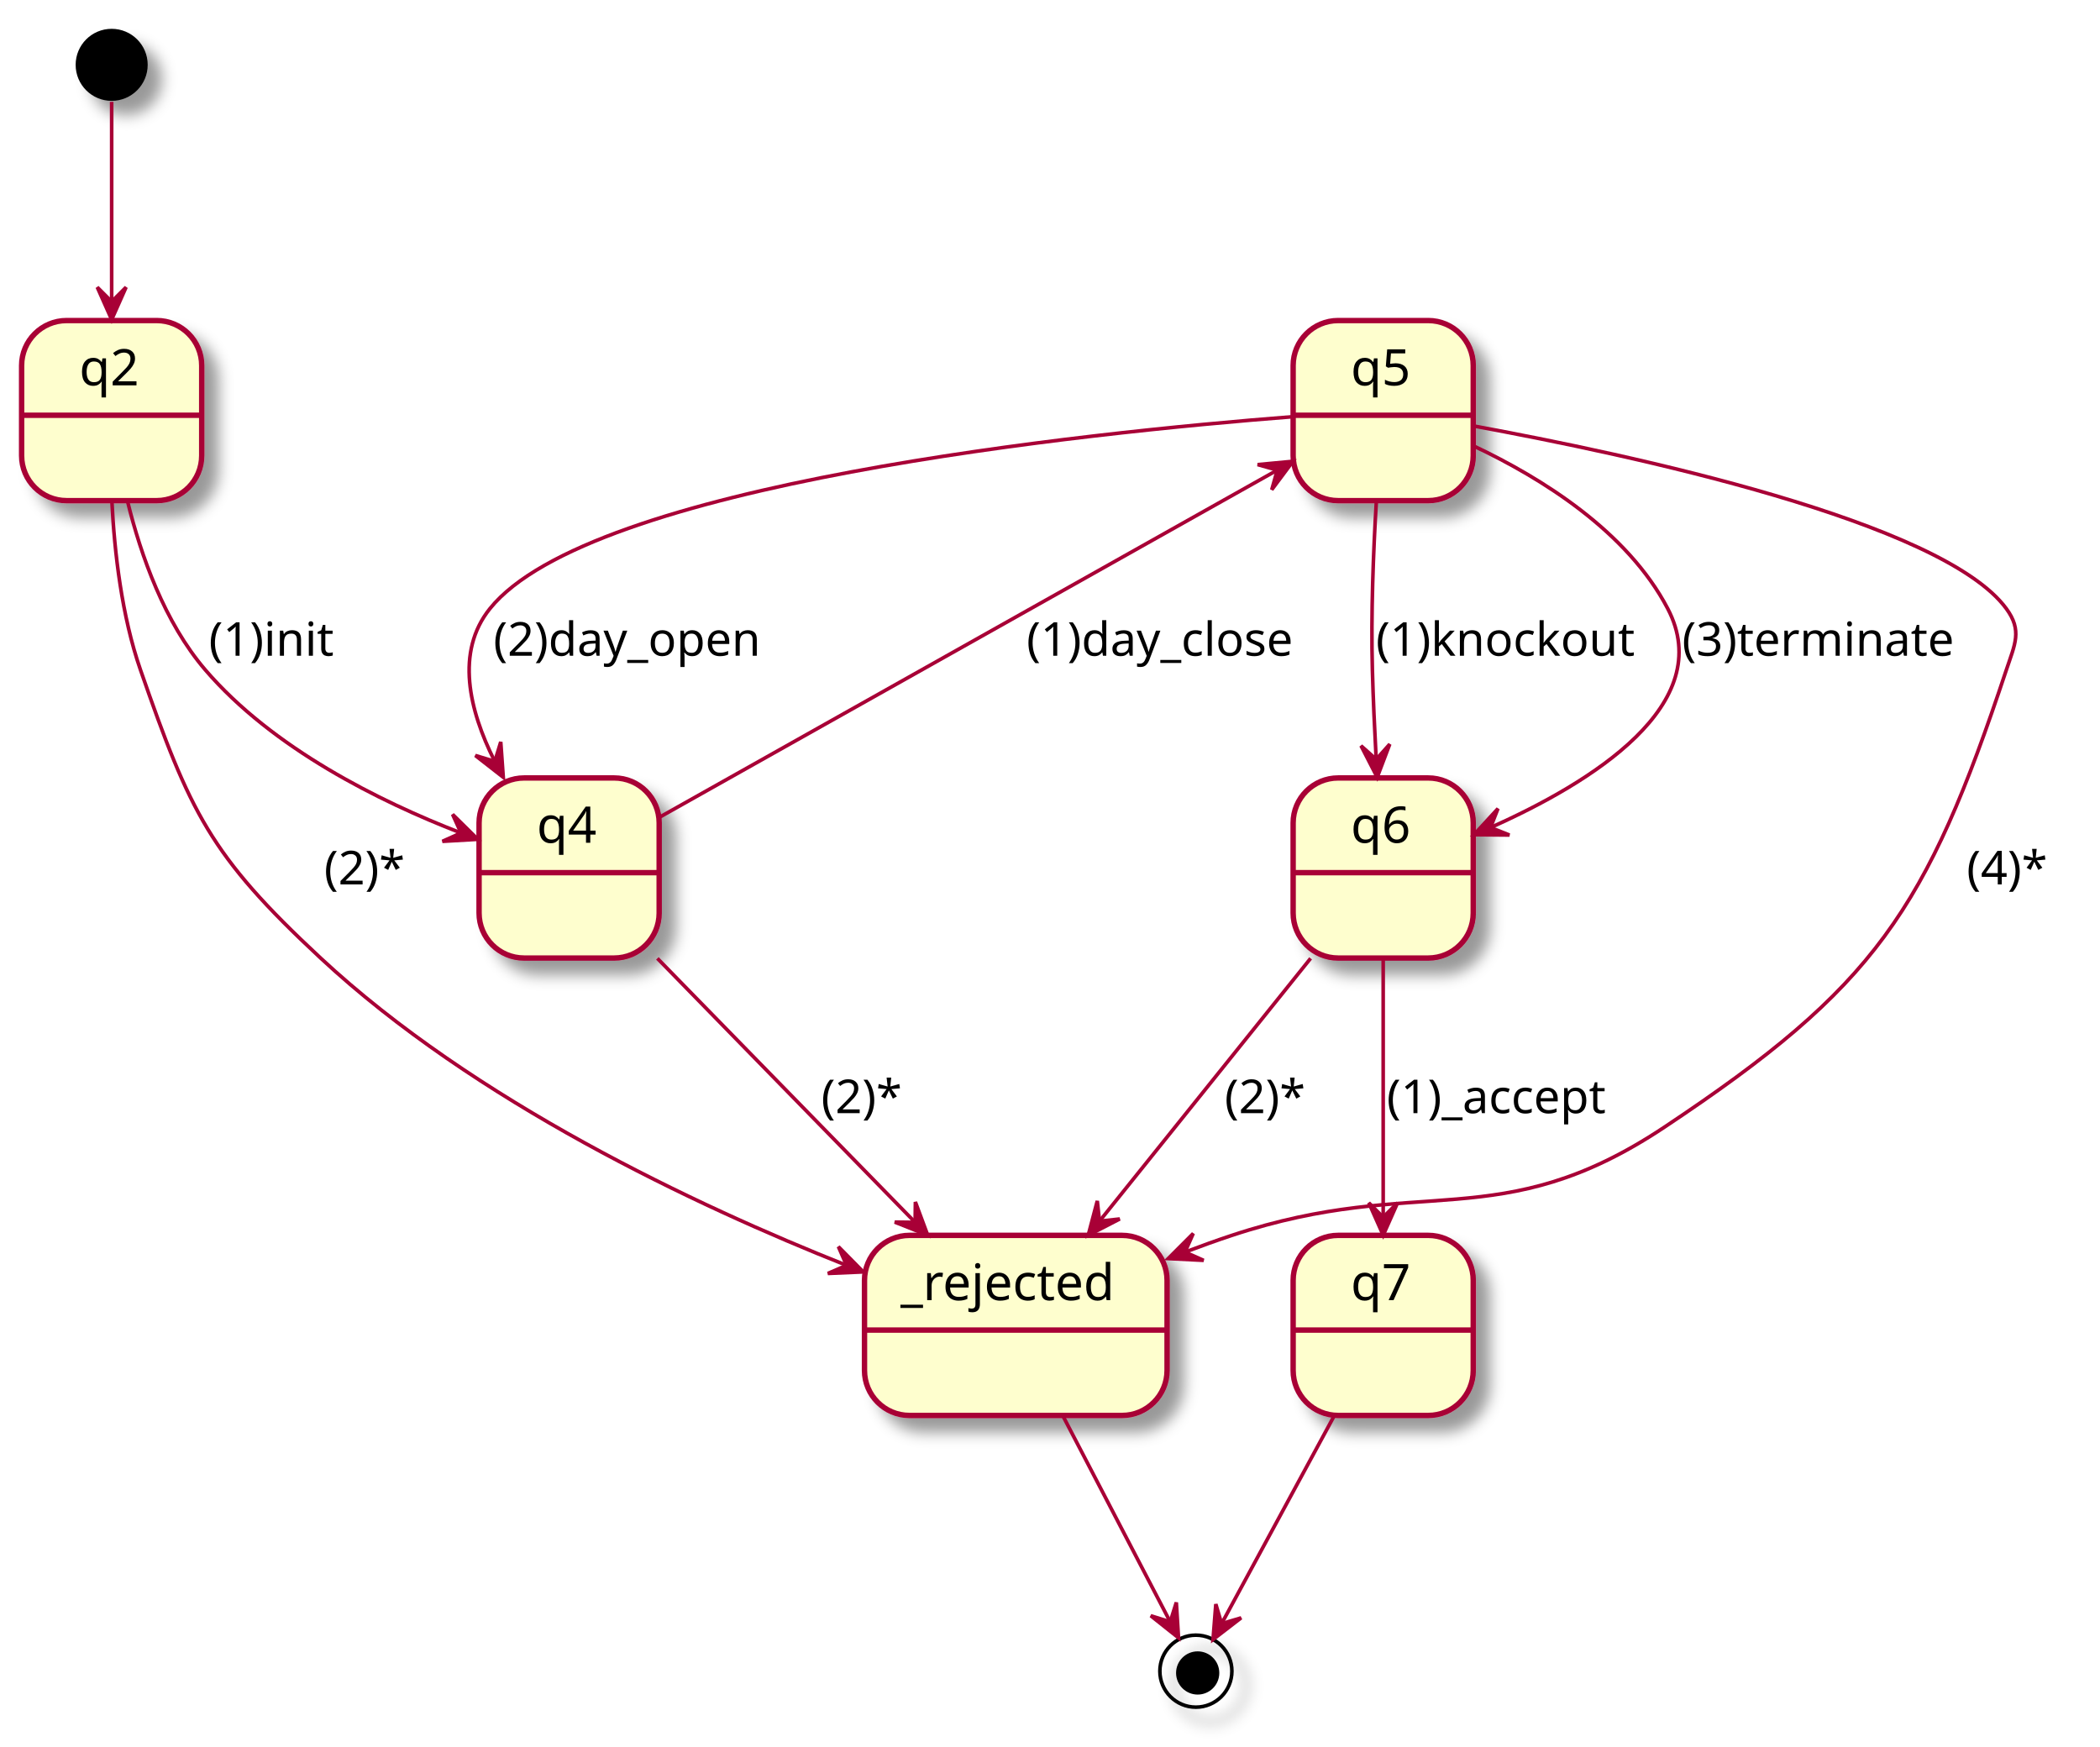
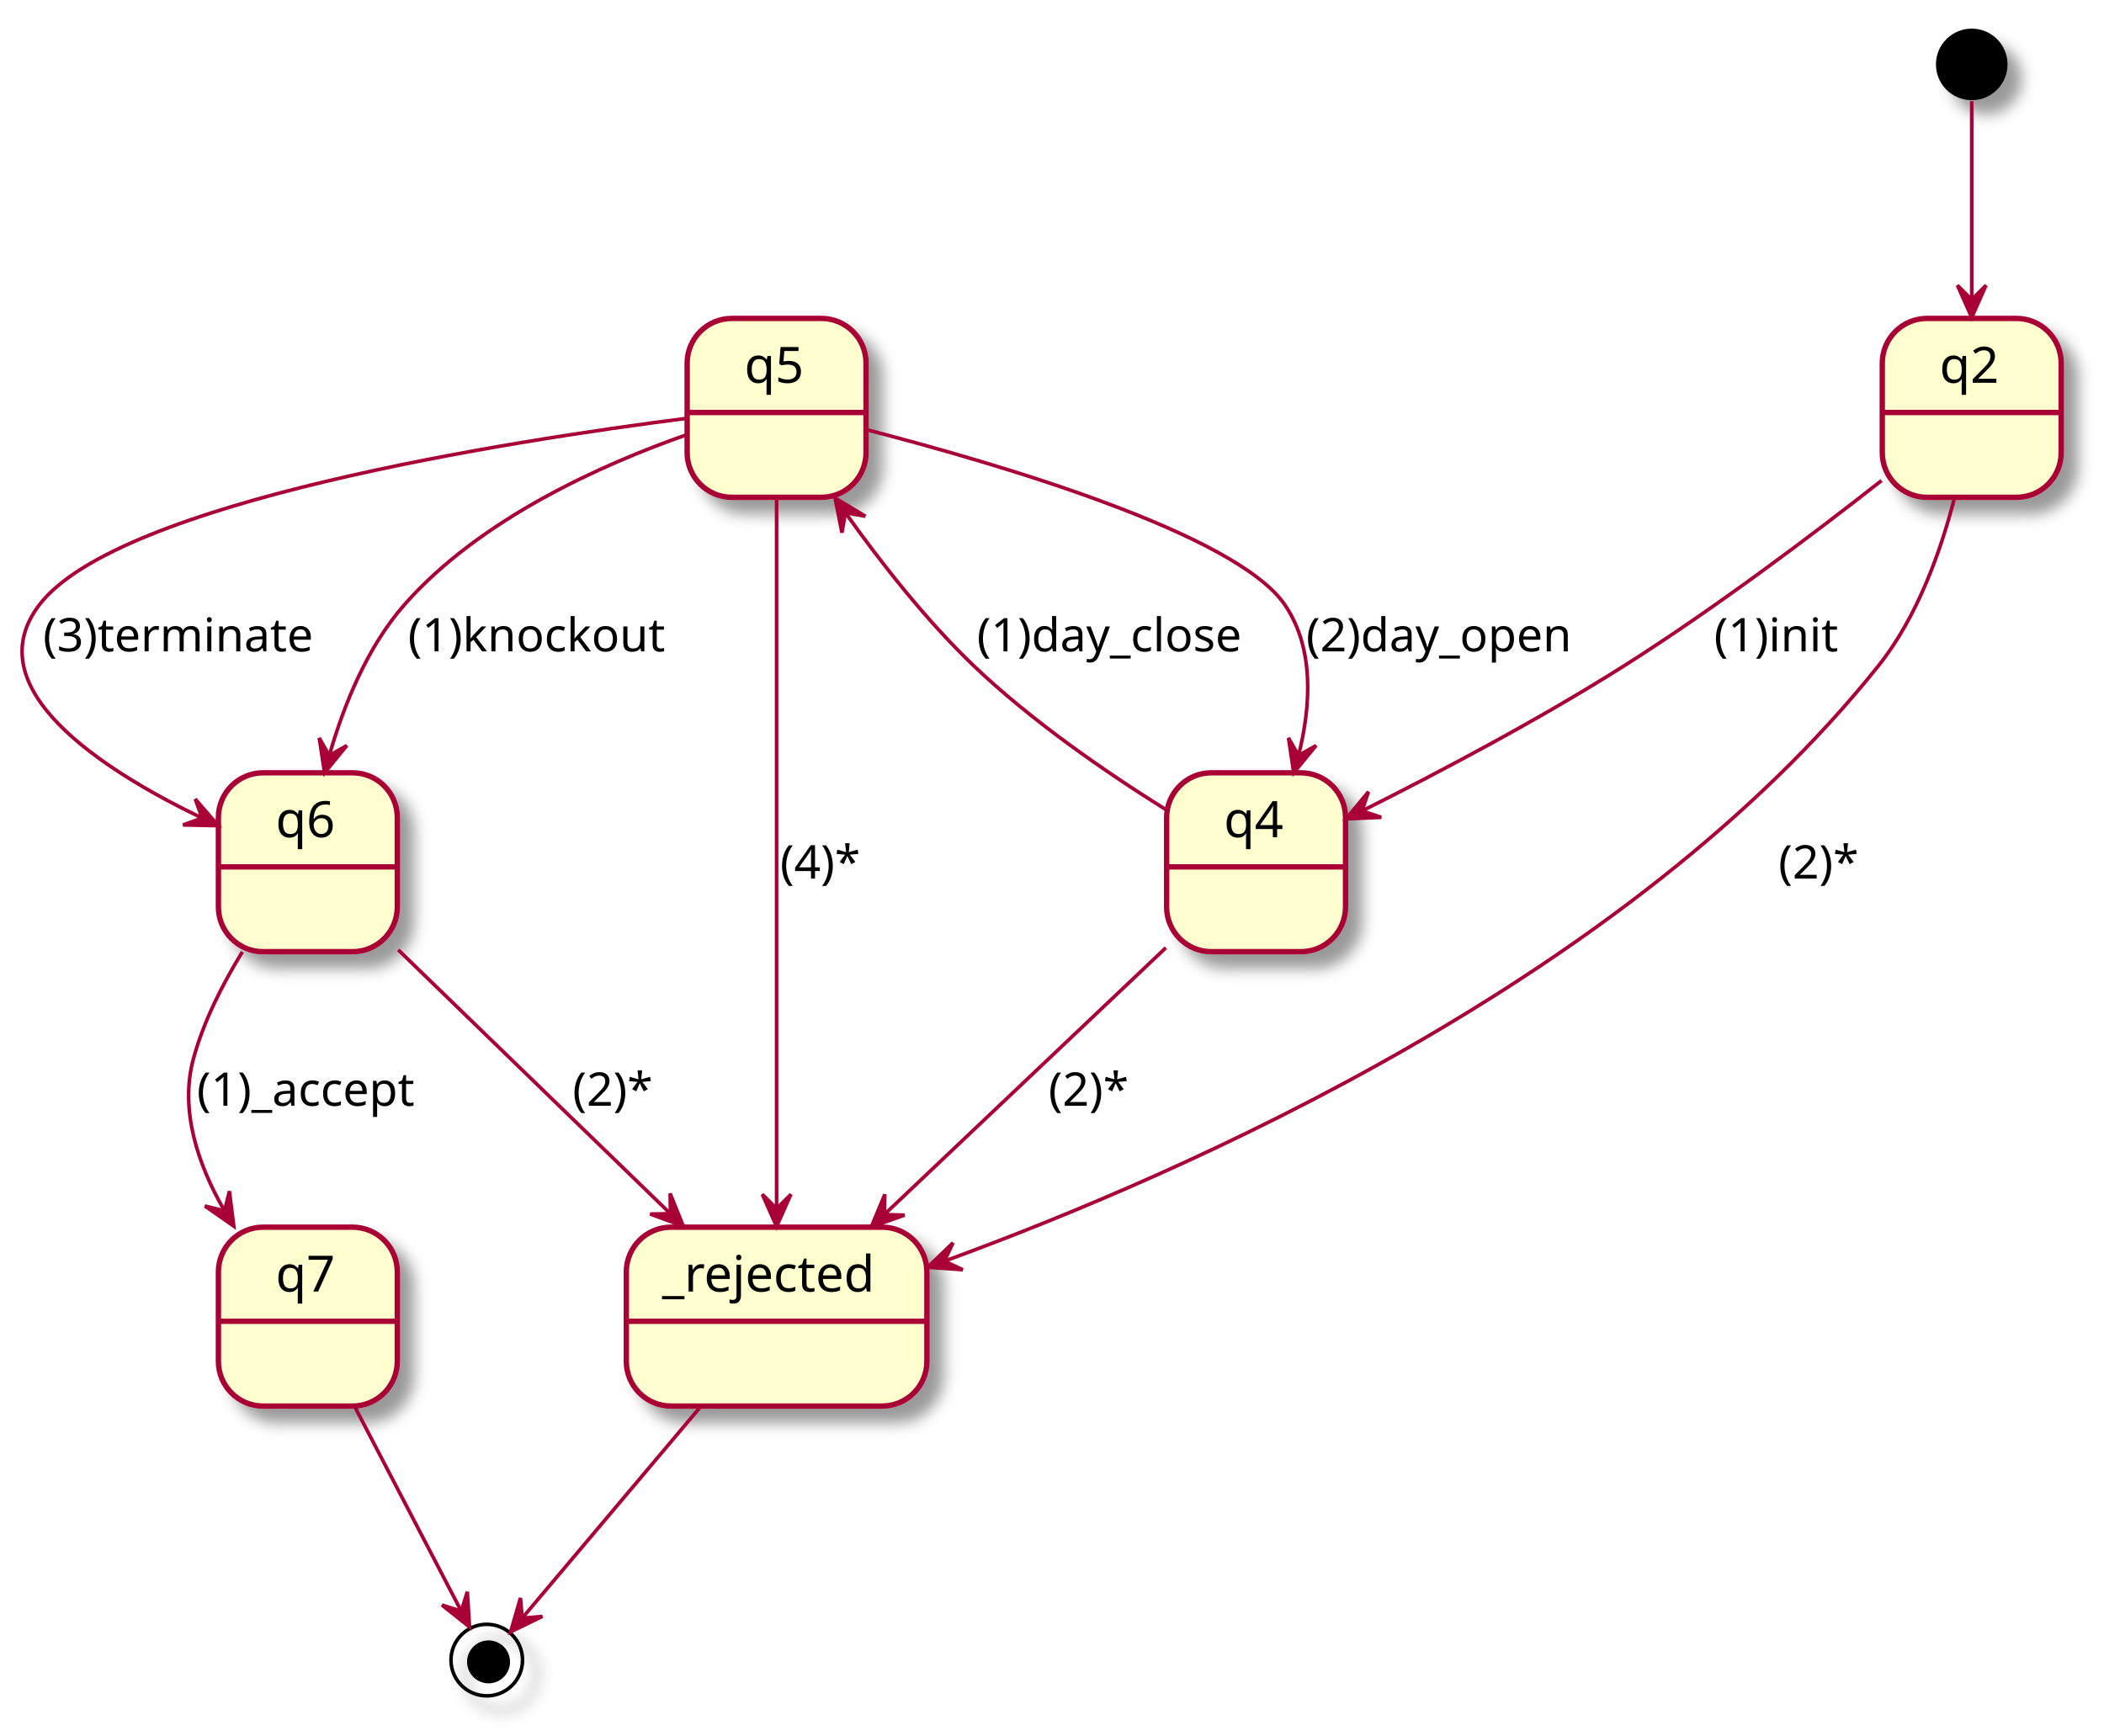
- <svg xmlns="http://www.w3.org/2000/svg" contentScriptType="application/ecmascript" contentStyleType="text/css" height="485px" preserveAspectRatio="none" style="width:583px;height:485px;" version="1.1" viewBox="0 0 583 485" width="583px" zoomAndPan="magnify">
+ <svg xmlns="http://www.w3.org/2000/svg" contentScriptType="application/ecmascript" contentStyleType="text/css" height="485px" preserveAspectRatio="none" style="width:588px;height:485px;" version="1.1" viewBox="0 0 588 485" width="588px" zoomAndPan="magnify">
  <defs>
-     <filter height="300%" id="f163go27cucr1v" width="300%" x="-1" y="-1">
+     <filter height="300%" id="f19t96d2b942n9" width="300%" x="-1" y="-1">
      <feGaussianBlur result="blurOut" stdDeviation="2.0" />
      <feColorMatrix in="blurOut" result="blurOut2" type="matrix" values="0 0 0 0 0 0 0 0 0 0 0 0 0 0 0 0 0 0 .4 0" />
      <feOffset dx="4.0" dy="4.0" in="blurOut2" result="blurOut3" />
      <feBlend in="SourceGraphic" in2="blurOut3" mode="normal" />
    </filter>
  </defs>
  <g>
-     <rect fill="#FEFECE" filter="url(#f163go27cucr1v)" height="50" rx="12.5" ry="12.5" style="stroke: #A80036; stroke-width: 1.5;" width="84" x="240" y="343" />
-     <line style="stroke: #A80036; stroke-width: 1.5;" x1="240" x2="324" y1="369.297" y2="369.297" />
-     <text fill="#000000" font-family="sans-serif" font-size="14" lengthAdjust="spacingAndGlyphs" textLength="64" x="250" y="360.995">_rejected</text>
-     <rect fill="#FEFECE" filter="url(#f163go27cucr1v)" height="50" rx="12.5" ry="12.5" style="stroke: #A80036; stroke-width: 1.5;" width="50" x="359" y="343" />
-     <line style="stroke: #A80036; stroke-width: 1.5;" x1="359" x2="409" y1="369.297" y2="369.297" />
-     <text fill="#000000" font-family="sans-serif" font-size="14" lengthAdjust="spacingAndGlyphs" textLength="18" x="375" y="360.995">q7</text>
-     <ellipse cx="31" cy="18" fill="#000000" filter="url(#f163go27cucr1v)" rx="10" ry="10" style="stroke: none; stroke-width: 1.0;" />
-     <ellipse cx="332" cy="464" fill="none" filter="url(#f163go27cucr1v)" rx="10" ry="10" style="stroke: #000000; stroke-width: 1.0;" />
-     <ellipse cx="332.5" cy="464.5" fill="#000000" rx="6" ry="6" style="stroke: none; stroke-width: 1.0;" />
-     <rect fill="#FEFECE" filter="url(#f163go27cucr1v)" height="50" rx="12.5" ry="12.5" style="stroke: #A80036; stroke-width: 1.5;" width="50" x="6" y="89" />
-     <line style="stroke: #A80036; stroke-width: 1.5;" x1="6" x2="56" y1="115.297" y2="115.297" />
-     <text fill="#000000" font-family="sans-serif" font-size="14" lengthAdjust="spacingAndGlyphs" textLength="18" x="22" y="106.995">q2</text>
-     <rect fill="#FEFECE" filter="url(#f163go27cucr1v)" height="50" rx="12.5" ry="12.5" style="stroke: #A80036; stroke-width: 1.5;" width="50" x="359" y="89" />
-     <line style="stroke: #A80036; stroke-width: 1.5;" x1="359" x2="409" y1="115.297" y2="115.297" />
-     <text fill="#000000" font-family="sans-serif" font-size="14" lengthAdjust="spacingAndGlyphs" textLength="18" x="375" y="106.995">q5</text>
-     <rect fill="#FEFECE" filter="url(#f163go27cucr1v)" height="50" rx="12.5" ry="12.5" style="stroke: #A80036; stroke-width: 1.5;" width="50" x="359" y="216" />
-     <line style="stroke: #A80036; stroke-width: 1.5;" x1="359" x2="409" y1="242.297" y2="242.297" />
-     <text fill="#000000" font-family="sans-serif" font-size="14" lengthAdjust="spacingAndGlyphs" textLength="18" x="375" y="233.995">q6</text>
-     <rect fill="#FEFECE" filter="url(#f163go27cucr1v)" height="50" rx="12.5" ry="12.5" style="stroke: #A80036; stroke-width: 1.5;" width="50" x="133" y="216" />
-     <line style="stroke: #A80036; stroke-width: 1.5;" x1="133" x2="183" y1="242.297" y2="242.297" />
-     <text fill="#000000" font-family="sans-serif" font-size="14" lengthAdjust="spacingAndGlyphs" textLength="18" x="149" y="233.995">q4</text>
-     <path d="M35.432,139.286 C39.118,154.245 45.66,172.79 57,186 C75.74,207.832 105.385,222.512 127.72,231.175 " fill="none" id="q2-q4" style="stroke: #A80036; stroke-width: 1.0;" />
-     <polygon fill="#A80036" points="132.654,233.038,125.647,226.117,127.977,231.272,122.822,233.601,132.654,233.038" style="stroke: #A80036; stroke-width: 1.0;" />
-     <text fill="#000000" font-family="sans-serif" font-size="13" lengthAdjust="spacingAndGlyphs" textLength="37" x="58" y="182.067">(1)init</text>
-     <path d="M31.067,139.264 C31.776,153.356 33.796,171.032 39,186 C52.77,225.603 58.298,237.445 89,266 C131.754,305.765 192.947,334.609 234.903,351.276 " fill="none" id="q2-_rejected" style="stroke: #A80036; stroke-width: 1.0;" />
-     <polygon fill="#A80036" points="239.665,353.149,232.753,346.133,235.012,351.319,229.826,353.578,239.665,353.149" style="stroke: #A80036; stroke-width: 1.0;" />
-     <text fill="#000000" font-family="sans-serif" font-size="13" lengthAdjust="spacingAndGlyphs" textLength="25" x="90" y="245.567">(2)*</text>
-     <path d="M382.093,139.318 C381.268,153.115 380.577,170.492 381,186 C381.216,193.922 381.606,202.479 382.036,210.43 " fill="none" id="q5-q6" style="stroke: #A80036; stroke-width: 1.0;" />
-     <polygon fill="#A80036" points="382.338,215.822,385.828,206.612,382.058,210.829,377.841,207.059,382.338,215.822" style="stroke: #A80036; stroke-width: 1.0;" />
-     <text fill="#000000" font-family="sans-serif" font-size="13" lengthAdjust="spacingAndGlyphs" textLength="76" x="382" y="182.067">(1)knockout</text>
-     <path d="M409.35,123.939 C427.927,132.729 451.782,147.521 463,169 C476.887,195.589 441.738,217.307 413.942,229.704 " fill="none" id="q5-q6" style="stroke: #A80036; stroke-width: 1.0;" />
-     <polygon fill="#A80036" points="409.203,231.761,419.051,231.847,413.79,229.77,415.866,224.508,409.203,231.761" style="stroke: #A80036; stroke-width: 1.0;" />
-     <text fill="#000000" font-family="sans-serif" font-size="13" lengthAdjust="spacingAndGlyphs" textLength="81" x="467" y="182.067">(3)terminate</text>
-     <path d="M358.847,115.705 C301.487,120.171 163.81,134.347 136,169 C126.372,180.998 130.247,197.182 137.244,211.167 " fill="none" id="q5-q4" style="stroke: #A80036; stroke-width: 1.0;" />
-     <polygon fill="#A80036" points="139.721,215.817,139.019,205.993,137.37,211.404,131.959,209.756,139.721,215.817" style="stroke: #A80036; stroke-width: 1.0;" />
-     <text fill="#000000" font-family="sans-serif" font-size="13" lengthAdjust="spacingAndGlyphs" textLength="80" x="137" y="182.067">(2)day_open</text>
-     <path d="M183.162,226.861 C225.237,203.217 309.66,155.775 354.476,130.591 " fill="none" id="q4-q5" style="stroke: #A80036; stroke-width: 1.0;" />
-     <polygon fill="#A80036" points="358.95,128.077,349.145,128.999,354.592,130.526,353.064,135.973,358.95,128.077" style="stroke: #A80036; stroke-width: 1.0;" />
-     <text fill="#000000" font-family="sans-serif" font-size="13" lengthAdjust="spacingAndGlyphs" textLength="81" x="285" y="182.067">(1)day_close</text>
-     <path d="M409.043,118.263 C452.591,126.243 539.325,144.834 557,169 C561.46,175.099 559.385,178.831 557,186 C534.752,252.886 520.699,273.972 462,313 C416.221,343.438 394.186,325.713 342,343 C337.752,344.407 333.38,345.978 329.025,347.629 " fill="none" id="q5-_rejected" style="stroke: #A80036; stroke-width: 1.0;" />
-     <polygon fill="#A80036" points="324.312,349.447,334.149,349.939,328.977,347.647,331.269,342.476,324.312,349.447" style="stroke: #A80036; stroke-width: 1.0;" />
-     <text fill="#000000" font-family="sans-serif" font-size="13" lengthAdjust="spacingAndGlyphs" textLength="25" x="546" y="245.567">(4)*</text>
-     <path d="M384,266.091 C384,286.704 384,315.965 384,337.848 " fill="none" id="q6-q7" style="stroke: #A80036; stroke-width: 1.0;" />
-     <polygon fill="#A80036" points="384,342.961,388,333.961,384,337.961,380,333.961,384,342.961" style="stroke: #A80036; stroke-width: 1.0;" />
-     <text fill="#000000" font-family="sans-serif" font-size="13" lengthAdjust="spacingAndGlyphs" textLength="68" x="385" y="309.067">(1)_accept</text>
-     <path d="M363.848,266.091 C347.014,287.051 322.997,316.955 305.332,338.95 " fill="none" id="q6-_rejected" style="stroke: #A80036; stroke-width: 1.0;" />
-     <polygon fill="#A80036" points="302.11,342.961,310.865,338.449,305.241,339.063,304.627,333.439,302.11,342.961" style="stroke: #A80036; stroke-width: 1.0;" />
-     <text fill="#000000" font-family="sans-serif" font-size="13" lengthAdjust="spacingAndGlyphs" textLength="25" x="340" y="309.067">(2)*</text>
-     <path d="M182.498,266.091 C203.048,287.138 232.403,317.203 253.903,339.223 " fill="none" id="q4-_rejected" style="stroke: #A80036; stroke-width: 1.0;" />
-     <polygon fill="#A80036" points="257.553,342.961,254.127,333.727,254.06,339.383,248.403,339.316,257.553,342.961" style="stroke: #A80036; stroke-width: 1.0;" />
-     <text fill="#000000" font-family="sans-serif" font-size="13" lengthAdjust="spacingAndGlyphs" textLength="25" x="228" y="309.067">(2)*</text>
-     <path d="M31,28.274 C31,41.361 31,64.555 31,83.521 " fill="none" id="*start-q2" style="stroke: #A80036; stroke-width: 1.0;" />
-     <polygon fill="#A80036" points="31,88.746,35,79.746,31,83.746,27,79.746,31,88.746" style="stroke: #A80036; stroke-width: 1.0;" />
-     <path d="M370.338,393.223 C360.389,411.59 347.302,435.75 339.279,450.562 " fill="none" id="q7-*end" style="stroke: #A80036; stroke-width: 1.0;" />
-     <polygon fill="#A80036" points="336.764,455.205,344.568,449.196,339.146,450.808,337.534,445.386,336.764,455.205" style="stroke: #A80036; stroke-width: 1.0;" />
-     <path d="M295.137,393.223 C304.599,411.39 317.013,435.225 324.748,450.075 " fill="none" id="_rejected-*end" style="stroke: #A80036; stroke-width: 1.0;" />
-     <polygon fill="#A80036" points="327.18,454.746,326.57,444.916,324.871,450.312,319.475,448.612,327.18,454.746" style="stroke: #A80036; stroke-width: 1.0;" />
+     <rect fill="#FEFECE" filter="url(#f19t96d2b942n9)" height="50" rx="12.5" ry="12.5" style="stroke: #A80036; stroke-width: 1.5;" width="50" x="61.035" y="343" />
+     <line style="stroke: #A80036; stroke-width: 1.5;" x1="61.035" x2="111.035" y1="369.297" y2="369.297" />
+     <text fill="#000000" font-family="sans-serif" font-size="14" lengthAdjust="spacingAndGlyphs" textLength="18" x="77.035" y="360.995">q7</text>
+     <rect fill="#FEFECE" filter="url(#f19t96d2b942n9)" height="50" rx="12.5" ry="12.5" style="stroke: #A80036; stroke-width: 1.5;" width="84" x="175.035" y="343" />
+     <line style="stroke: #A80036; stroke-width: 1.5;" x1="175.035" x2="259.035" y1="369.297" y2="369.297" />
+     <text fill="#000000" font-family="sans-serif" font-size="14" lengthAdjust="spacingAndGlyphs" textLength="64" x="185.035" y="360.995">_rejected</text>
+     <ellipse cx="551.035" cy="18" fill="#000000" filter="url(#f19t96d2b942n9)" rx="10" ry="10" style="stroke: none; stroke-width: 1.0;" />
+     <ellipse cx="136.035" cy="464" fill="none" filter="url(#f19t96d2b942n9)" rx="10" ry="10" style="stroke: #000000; stroke-width: 1.0;" />
+     <ellipse cx="136.535" cy="464.5" fill="#000000" rx="6" ry="6" style="stroke: none; stroke-width: 1.0;" />
+     <rect fill="#FEFECE" filter="url(#f19t96d2b942n9)" height="50" rx="12.5" ry="12.5" style="stroke: #A80036; stroke-width: 1.5;" width="50" x="61.035" y="216" />
+     <line style="stroke: #A80036; stroke-width: 1.5;" x1="61.035" x2="111.035" y1="242.297" y2="242.297" />
+     <text fill="#000000" font-family="sans-serif" font-size="14" lengthAdjust="spacingAndGlyphs" textLength="18" x="77.035" y="233.995">q6</text>
+     <rect fill="#FEFECE" filter="url(#f19t96d2b942n9)" height="50" rx="12.5" ry="12.5" style="stroke: #A80036; stroke-width: 1.5;" width="50" x="326.035" y="216" />
+     <line style="stroke: #A80036; stroke-width: 1.5;" x1="326.035" x2="376.035" y1="242.297" y2="242.297" />
+     <text fill="#000000" font-family="sans-serif" font-size="14" lengthAdjust="spacingAndGlyphs" textLength="18" x="342.035" y="233.995">q4</text>
+     <rect fill="#FEFECE" filter="url(#f19t96d2b942n9)" height="50" rx="12.5" ry="12.5" style="stroke: #A80036; stroke-width: 1.5;" width="50" x="526.035" y="89" />
+     <line style="stroke: #A80036; stroke-width: 1.5;" x1="526.035" x2="576.035" y1="115.297" y2="115.297" />
+     <text fill="#000000" font-family="sans-serif" font-size="14" lengthAdjust="spacingAndGlyphs" textLength="18" x="542.035" y="106.995">q2</text>
+     <rect fill="#FEFECE" filter="url(#f19t96d2b942n9)" height="50" rx="12.5" ry="12.5" style="stroke: #A80036; stroke-width: 1.5;" width="50" x="192.035" y="89" />
+     <line style="stroke: #A80036; stroke-width: 1.5;" x1="192.035" x2="242.035" y1="115.297" y2="115.297" />
+     <text fill="#000000" font-family="sans-serif" font-size="14" lengthAdjust="spacingAndGlyphs" textLength="18" x="208.035" y="106.995">q5</text>
+     <path d="M67.735,266.046 C62.205,275.038 56.855,285.547 54.035,296 C50.164,310.35 55.344,325.49 62.589,338.163 " fill="none" id="q6-q7" style="stroke: #A80036; stroke-width: 1.0;" />
+     <polygon fill="#A80036" points="65.338,342.714,64.109,332.943,62.753,338.435,57.261,337.079,65.338,342.714" style="stroke: #A80036; stroke-width: 1.0;" />
+     <text fill="#000000" font-family="sans-serif" font-size="13" lengthAdjust="spacingAndGlyphs" textLength="68" x="55.035" y="309.067">(1)_accept</text>
+     <path d="M111.293,265.487 C133.03,286.56 164.421,316.992 187.353,339.224 " fill="none" id="q6-_rejected" style="stroke: #A80036; stroke-width: 1.0;" />
+     <polygon fill="#A80036" points="190.958,342.719,187.28,333.583,187.368,339.239,181.712,339.327,190.958,342.719" style="stroke: #A80036; stroke-width: 1.0;" />
+     <text fill="#000000" font-family="sans-serif" font-size="13" lengthAdjust="spacingAndGlyphs" textLength="25" x="160.035" y="309.067">(2)*</text>
+     <path d="M325.697,226.207 C309.414,216.039 288.336,201.597 272.035,186 C258.748,173.287 246.127,157.17 236.334,143.41 " fill="none" id="q4-q5" style="stroke: #A80036; stroke-width: 1.0;" />
+     <polygon fill="#A80036" points="233.388,139.221,235.294,148.884,236.264,143.311,241.837,144.281,233.388,139.221" style="stroke: #A80036; stroke-width: 1.0;" />
+     <text fill="#000000" font-family="sans-serif" font-size="13" lengthAdjust="spacingAndGlyphs" textLength="81" x="273.035" y="182.067">(1)day_close</text>
+     <path d="M242.058,120.076 C279.04,129.62 345.401,149.098 359.035,169 C367.328,181.106 366.4,197.132 362.934,210.991 " fill="none" id="q5-q4" style="stroke: #A80036; stroke-width: 1.0;" />
+     <polygon fill="#A80036" points="361.555,215.987,367.806,208.377,362.885,211.168,360.094,206.247,361.555,215.987" style="stroke: #A80036; stroke-width: 1.0;" />
+     <text fill="#000000" font-family="sans-serif" font-size="13" lengthAdjust="spacingAndGlyphs" textLength="80" x="365.035" y="182.067">(2)day_open</text>
+     <path d="M325.831,264.888 C303.522,286.031 270.92,316.93 247.225,339.387 " fill="none" id="q4-_rejected" style="stroke: #A80036; stroke-width: 1.0;" />
+     <polygon fill="#A80036" points="243.502,342.916,252.786,339.628,247.131,339.476,247.282,333.822,243.502,342.916" style="stroke: #A80036; stroke-width: 1.0;" />
+     <text fill="#000000" font-family="sans-serif" font-size="13" lengthAdjust="spacingAndGlyphs" textLength="25" x="293.035" y="309.067">(2)*</text>
+     <path d="M525.832,134.322 C506.67,149.37 479.373,169.955 454.035,186 C430.151,201.124 401.724,216.091 380.791,226.585 " fill="none" id="q2-q4" style="stroke: #A80036; stroke-width: 1.0;" />
+     <polygon fill="#A80036" points="376.175,228.887,386.014,228.45,380.649,226.655,382.443,221.291,376.175,228.887" style="stroke: #A80036; stroke-width: 1.0;" />
+     <text fill="#000000" font-family="sans-serif" font-size="13" lengthAdjust="spacingAndGlyphs" textLength="37" x="479.035" y="182.067">(1)init</text>
+     <path d="M546.259,139.001 C542.448,153.857 535.894,172.392 525.035,186 C455.329,273.352 331.455,327.822 263.993,352.479 " fill="none" id="q2-_rejected" style="stroke: #A80036; stroke-width: 1.0;" />
+     <polygon fill="#A80036" points="259.235,354.203,269.059,354.898,263.936,352.5,266.334,347.377,259.235,354.203" style="stroke: #A80036; stroke-width: 1.0;" />
+     <text fill="#000000" font-family="sans-serif" font-size="13" lengthAdjust="spacingAndGlyphs" textLength="25" x="497.035" y="245.567">(2)*</text>
+     <path d="M191.908,121.513 C168.534,129.693 134.217,144.925 113.035,169 C102.668,180.783 96.129,196.928 92.088,210.944 " fill="none" id="q5-q6" style="stroke: #A80036; stroke-width: 1.0;" />
+     <polygon fill="#A80036" points="90.709,215.999,96.936,208.368,92.025,211.175,89.218,206.264,90.709,215.999" style="stroke: #A80036; stroke-width: 1.0;" />
+     <text fill="#000000" font-family="sans-serif" font-size="13" lengthAdjust="spacingAndGlyphs" textLength="76" x="114.035" y="182.067">(1)knockout</text>
+     <path d="M192.033,116.906 C142.146,123.274 33.132,140.23 11.035,169 C-6.841,192.275 28.245,215.029 56.228,228.535 " fill="none" id="q5-q6" style="stroke: #A80036; stroke-width: 1.0;" />
+     <polygon fill="#A80036" points="61.001,230.784,54.565,223.329,56.478,228.653,51.155,230.566,61.001,230.784" style="stroke: #A80036; stroke-width: 1.0;" />
+     <text fill="#000000" font-family="sans-serif" font-size="13" lengthAdjust="spacingAndGlyphs" textLength="81" x="12.035" y="182.067">(3)terminate</text>
+     <path d="M217.035,139.283 C217.035,186.353 217.035,287.221 217.035,337.791 " fill="none" id="q5-_rejected" style="stroke: #A80036; stroke-width: 1.0;" />
+     <polygon fill="#A80036" points="217.035,342.819,221.035,333.819,217.035,337.819,213.035,333.819,217.035,342.819" style="stroke: #A80036; stroke-width: 1.0;" />
+     <text fill="#000000" font-family="sans-serif" font-size="13" lengthAdjust="spacingAndGlyphs" textLength="25" x="218.035" y="245.567">(4)*</text>
+     <path d="M551.035,28.274 C551.035,41.361 551.035,64.555 551.035,83.521 " fill="none" id="*start-q2" style="stroke: #A80036; stroke-width: 1.0;" />
+     <polygon fill="#A80036" points="551.035,88.746,555.035,79.746,551.035,83.746,547.035,79.746,551.035,88.746" style="stroke: #A80036; stroke-width: 1.0;" />
+     <path d="M99.172,393.223 C108.634,411.39 121.048,435.225 128.783,450.075 " fill="none" id="q7-*end" style="stroke: #A80036; stroke-width: 1.0;" />
+     <polygon fill="#A80036" points="131.215,454.746,130.606,444.916,128.906,450.312,123.51,448.612,131.215,454.746" style="stroke: #A80036; stroke-width: 1.0;" />
+     <path d="M195.753,393.223 C179.781,412.153 158.618,437.235 146.248,451.896 " fill="none" id="_rejected-*end" style="stroke: #A80036; stroke-width: 1.0;" />
+     <polygon fill="#A80036" points="142.707,456.093,151.568,451.794,145.931,452.271,145.453,446.635,142.707,456.093" style="stroke: #A80036; stroke-width: 1.0;" />
  </g>
</svg>
